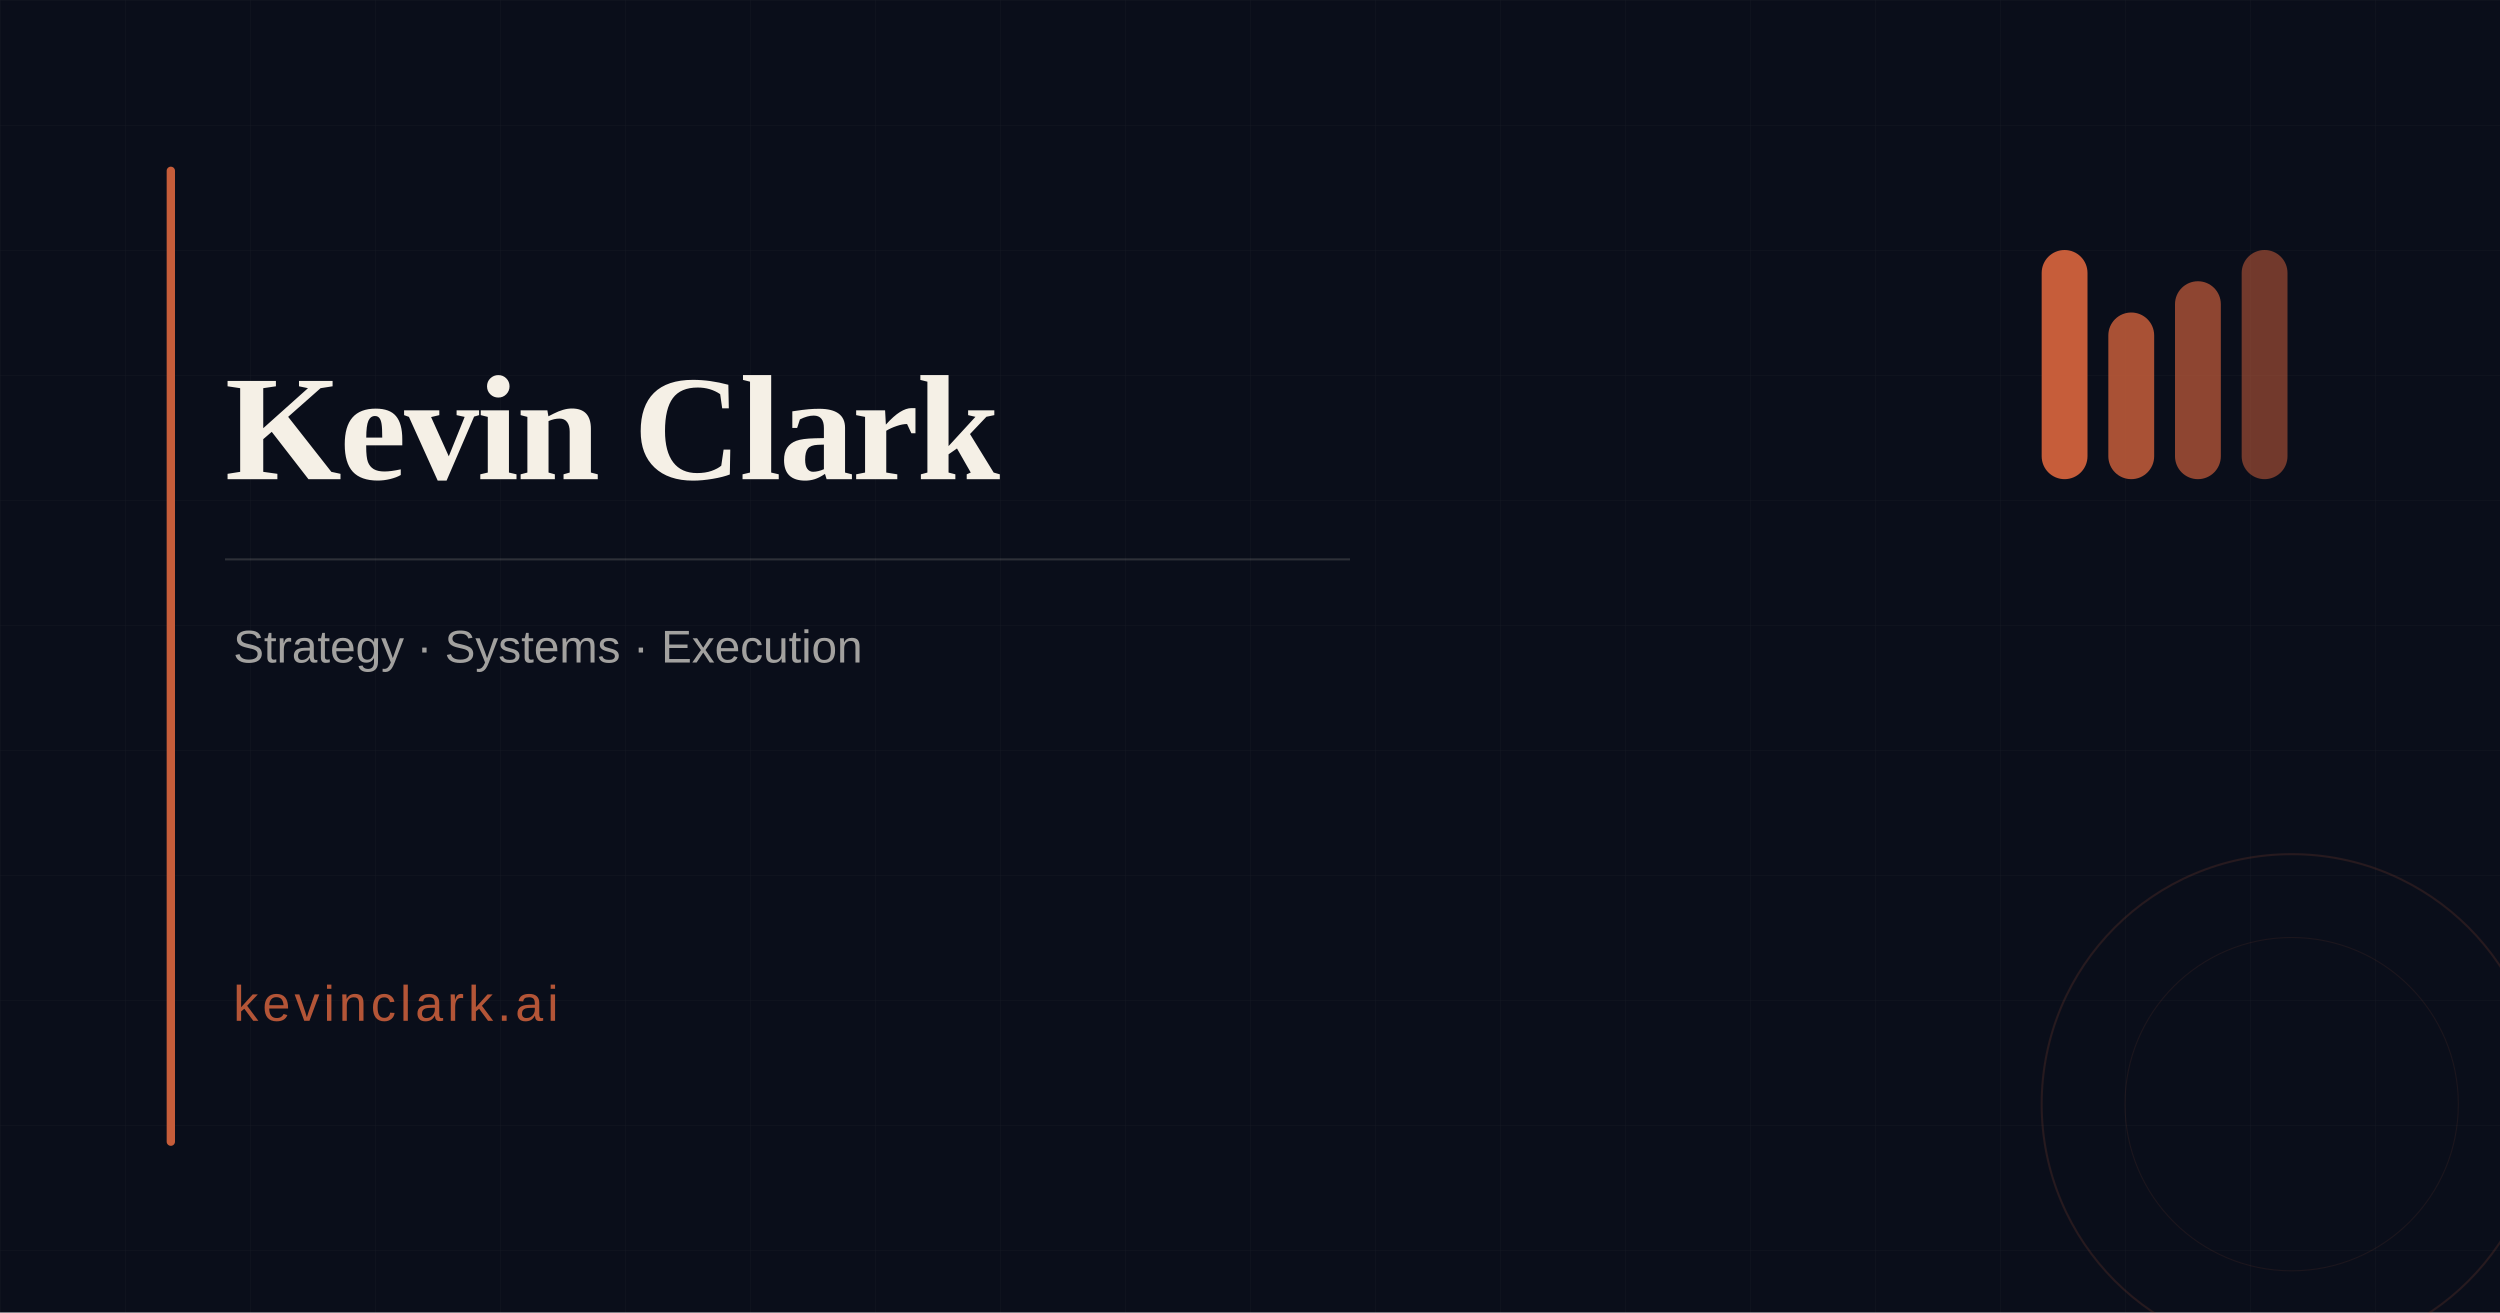
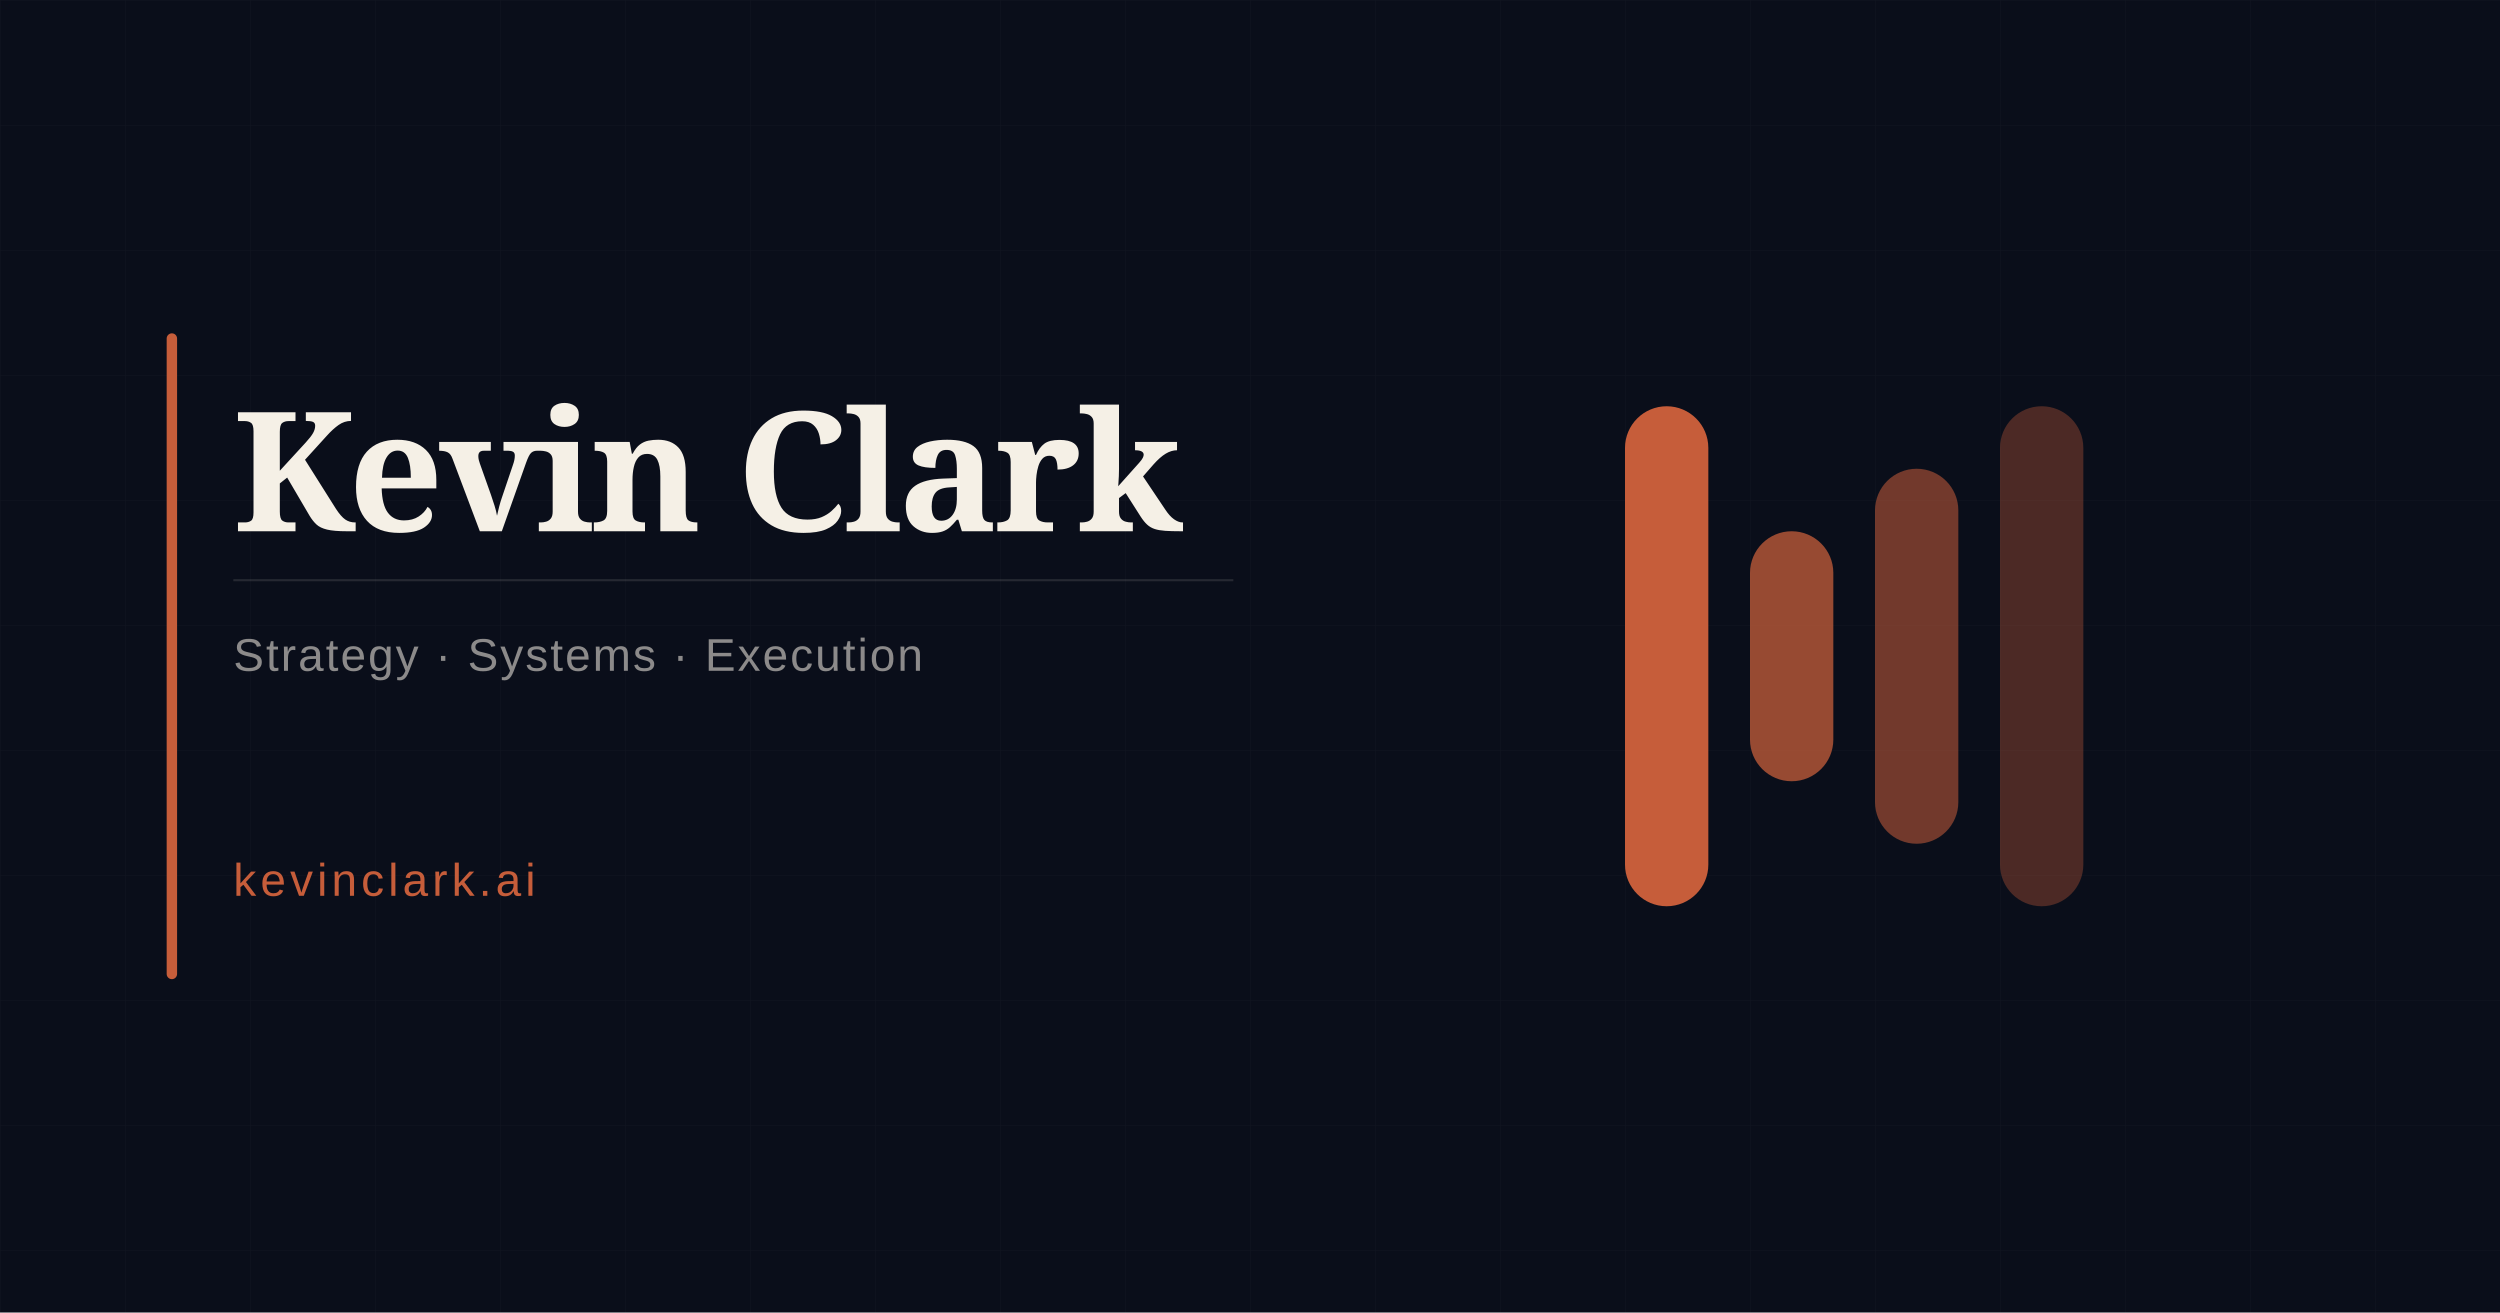
<svg xmlns="http://www.w3.org/2000/svg" width="1200" height="630" viewBox="0 0 1200 630" role="img">
  <rect width="1200" height="630" fill="#0A0E1A" />
  <defs>
    <pattern id="grid" width="60" height="60" patternUnits="userSpaceOnUse">
-       <path d="M 60 0 L 0 0 0 60" fill="none" stroke="#ffffff" stroke-width="0.3" opacity="0.06" />
+       <path d="M 60 0 L 0 0 0 60" fill="none" stroke="#ffffff" stroke-width="0.3" opacity="0.05" />
    </pattern>
  </defs>
  <rect width="1200" height="630" fill="url(#grid)" />
-   <rect x="80" y="80" width="4" height="470" rx="2" fill="#C65D3A" />
-   <g transform="translate(980, 120)">
-     <rect x="0" y="0" width="22" height="110" rx="11" fill="#C65D3A" />
-     <rect x="32" y="30" width="22" height="80" rx="11" fill="#C65D3A" opacity="0.85" />
-     <rect x="64" y="15" width="22" height="95" rx="11" fill="#C65D3A" opacity="0.7" />
-     <rect x="96" y="0" width="22" height="110" rx="11" fill="#C65D3A" opacity="0.55" />
+   <rect x="80" y="160" width="5" height="310" rx="2.5" fill="#C65D3A" />
+   <text x="112" y="255" font-family="Georgia, serif" font-size="80" font-weight="700" fill="#F5F0E6" letter-spacing="-2">Kevin Clark</text>
+   <rect x="112" y="278" width="480" height="1" fill="#F5F0E6" opacity="0.12" />
+   <text x="112" y="322" font-family="Helvetica Neue, Arial, sans-serif" font-size="22" fill="#F5F0E6" opacity="0.55" letter-spacing="1">Strategy · Systems · Execution</text>
+   <text x="112" y="430" font-family="Helvetica Neue, Arial, sans-serif" font-size="22" fill="#C65D3A" letter-spacing="2">kevinclark.ai</text>
+   <g transform="translate(780, 195)">
+     <rect x="0" y="0" width="40" height="240" rx="20" fill="#C65D3A" opacity="1" />
+     <rect x="60" y="60" width="40" height="120" rx="20" fill="#C65D3A" opacity="0.75" />
+     <rect x="120" y="30" width="40" height="180" rx="20" fill="#C65D3A" opacity="0.55" />
+     <rect x="180" y="0" width="40" height="240" rx="20" fill="#C65D3A" opacity="0.35" />
  </g>
-   <text x="108" y="230" font-family="Georgia, 'Times New Roman', serif" font-size="72" font-weight="700" fill="#F5F0E6" letter-spacing="-1">Kevin Clark</text>
-   <rect x="108" y="268" width="540" height="1" fill="#F5F0E6" opacity="0.15" />
-   <text x="112" y="318" font-family="'Helvetica Neue', Arial, sans-serif" font-size="22" fill="#F5F0E6" opacity="0.65">Strategy · Systems · Execution</text>
-   <text x="112" y="490" font-family="'Helvetica Neue', Arial, sans-serif" font-size="24" fill="#C65D3A" letter-spacing="2" opacity="0.9">kevinclark.ai</text>
-   <circle cx="1100" cy="530" r="120" fill="none" stroke="#C65D3A" stroke-width="1" opacity="0.15" />
-   <circle cx="1100" cy="530" r="80" fill="none" stroke="#C65D3A" stroke-width="0.5" opacity="0.1" />
</svg>
